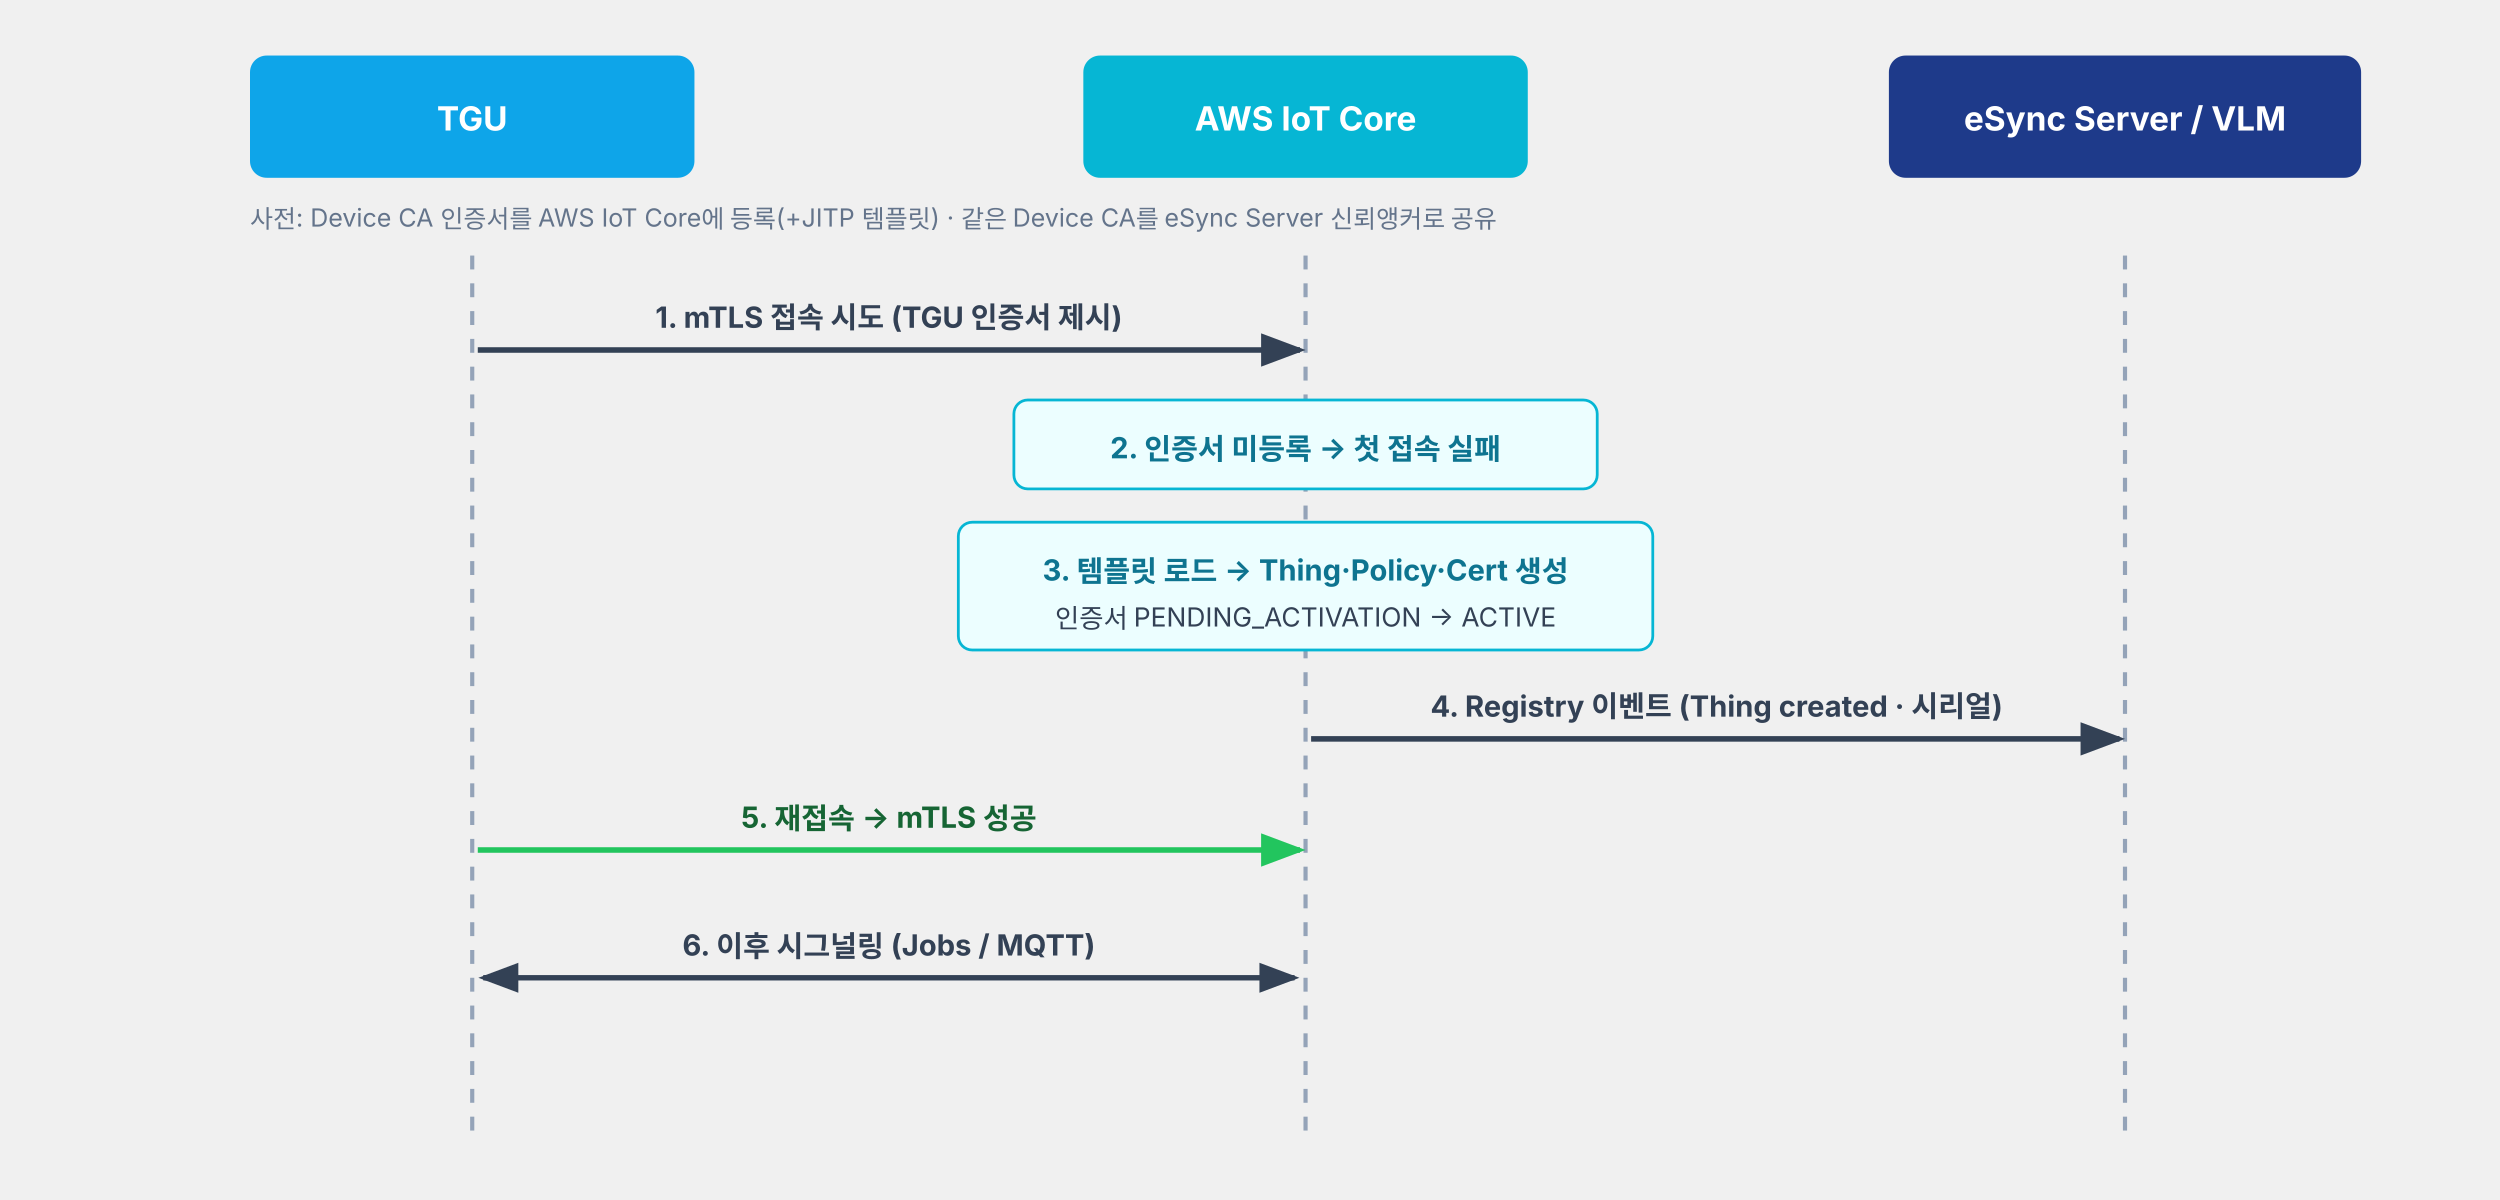
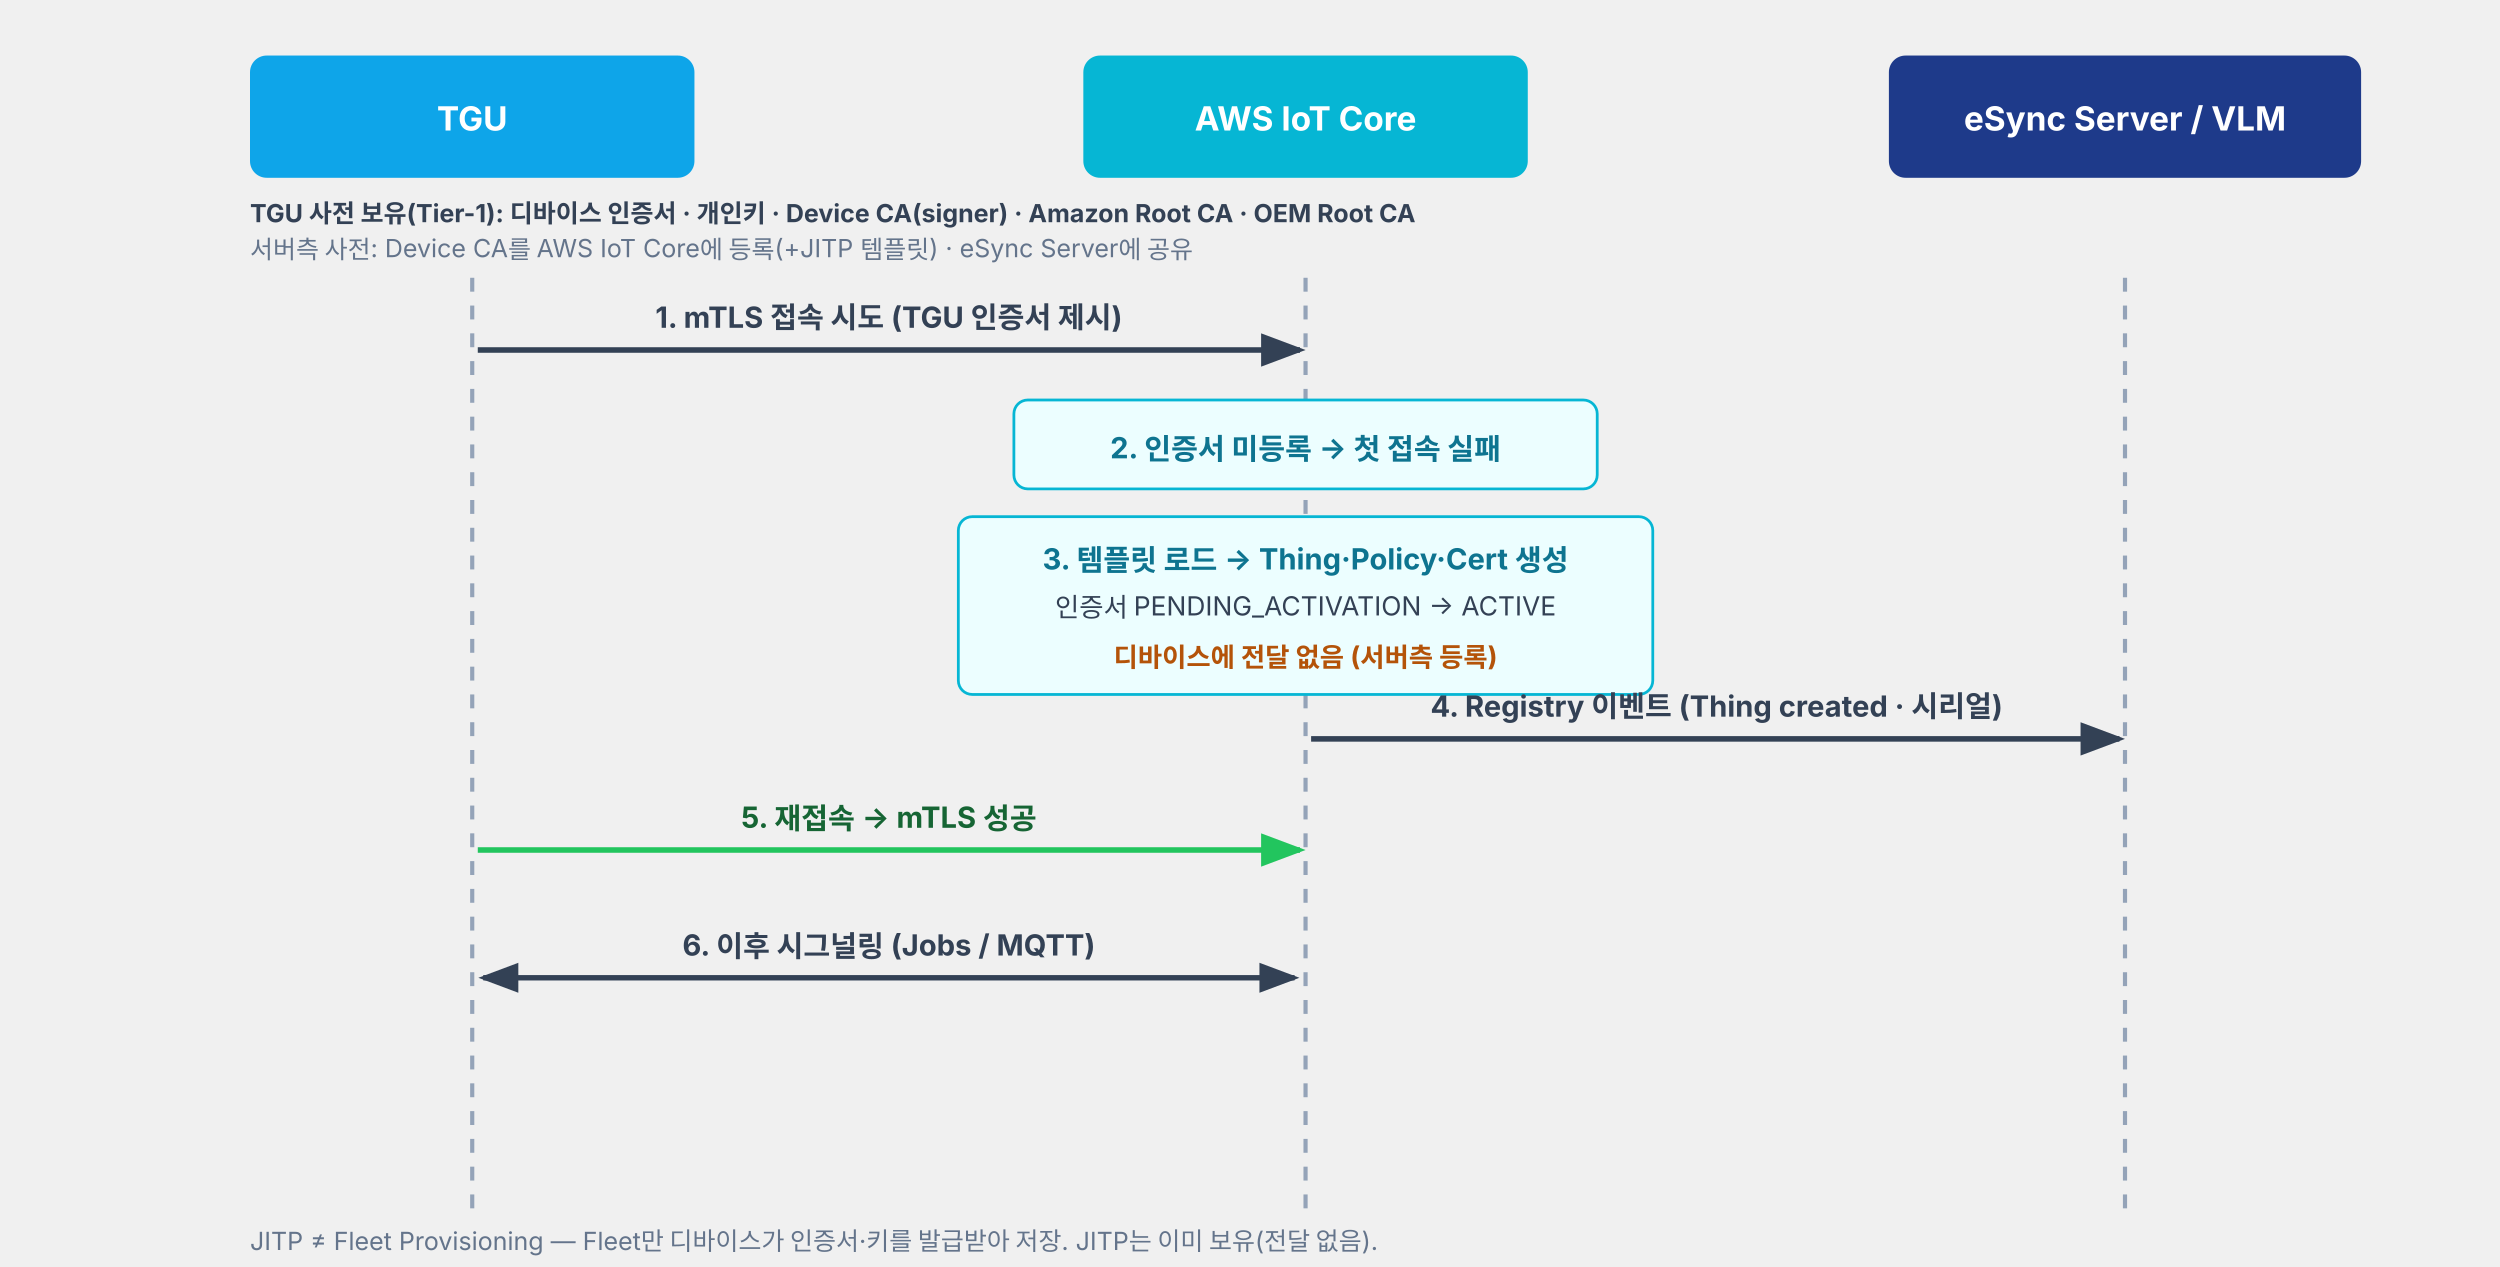
- <svg xmlns="http://www.w3.org/2000/svg" viewBox="0 0 900 432" width="900" height="432" font-family="Inter, sans-serif">
+ <svg xmlns="http://www.w3.org/2000/svg" viewBox="0 0 900 456" width="900" height="456" font-family="Inter, sans-serif">
  <rect x="90" y="20" width="160" height="44" rx="6" fill="#0ea5e9" />
  <text x="170" y="47" fill="#ffffff" font-size="12" font-weight="bold" text-anchor="middle">TGU</text>
  <rect x="390" y="20" width="160" height="44" rx="6" fill="#06b6d4" />
  <text x="470" y="47" fill="#ffffff" font-size="12" font-weight="bold" text-anchor="middle">AWS IoT Core</text>
  <rect x="680" y="20" width="170" height="44" rx="6" fill="#1e3a8a" />
  <text x="765" y="47" fill="#ffffff" font-size="12" font-weight="bold" text-anchor="middle">eSync Server / VLM</text>
-   <text x="90" y="82" fill="#64748b" font-size="9">사전: Device CA 인증서를 AWS IoT Core에 등록(+JITP 템플릿) · 같은 Device CA를 eSync Server 신뢰앵커로 공유</text>
-   <line x1="170" y1="92" x2="170" y2="412" stroke="#94a3b8" stroke-dasharray="5,5" stroke-width="1.5" />
-   <line x1="470" y1="92" x2="470" y2="412" stroke="#94a3b8" stroke-dasharray="5,5" stroke-width="1.5" />
-   <line x1="765" y1="92" x2="765" y2="412" stroke="#94a3b8" stroke-dasharray="5,5" stroke-width="1.5" />
+   <text x="90" y="80" fill="#334155" font-size="9" font-weight="bold">TGU 사전 보유(Tier-1): 디바이스 인증서 · 개인키 · Device CA(signer) · Amazon Root CA · OEM Root CA</text>
+   <text x="90" y="93" fill="#64748b" font-size="9">서버측 사전: Device CA를 AWS IoT Core에 등록(+JITP 템플릿) · eSync Server에 공유</text>
+   <line x1="170" y1="100" x2="170" y2="436" stroke="#94a3b8" stroke-dasharray="5,5" stroke-width="1.5" />
+   <line x1="470" y1="100" x2="470" y2="436" stroke="#94a3b8" stroke-dasharray="5,5" stroke-width="1.5" />
+   <line x1="765" y1="100" x2="765" y2="436" stroke="#94a3b8" stroke-dasharray="5,5" stroke-width="1.5" />
  <text x="320" y="118" fill="#334155" font-size="10.5" font-weight="bold" text-anchor="middle">1. mTLS 접속 시도 (TGU 인증서 제시)</text>
  <path d="M 172 126 L 468 126" stroke="#334155" stroke-width="2" marker-end="url(#j-ar)" />
  <rect x="365" y="144" width="210" height="32" rx="5" fill="#ecfeff" stroke="#06b6d4" />
  <text x="470" y="165" fill="#0e7490" font-size="10.5" font-weight="bold" text-anchor="middle">2. 인증서 미등록 → 첫 접속 실패</text>
-   <rect x="345" y="188" width="250" height="46" rx="5" fill="#ecfeff" stroke="#06b6d4" />
-   <text x="470" y="209" fill="#0e7490" font-size="10.5" font-weight="bold" text-anchor="middle">3. 템플릿 로드 → Thing·Policy·Cert 생성</text>
-   <text x="470" y="226" fill="#334155" font-size="9.5" text-anchor="middle">인증서 PENDING_ACTIVATION → ACTIVE</text>
+   <rect x="345" y="186" width="250" height="64" rx="5" fill="#ecfeff" stroke="#06b6d4" />
+   <text x="470" y="205" fill="#0e7490" font-size="10.5" font-weight="bold" text-anchor="middle">3. 템플릿 로드 → Thing·Policy·Cert 생성</text>
+   <text x="470" y="222" fill="#334155" font-size="9.5" text-anchor="middle">인증서 PENDING_ACTIVATION → ACTIVE</text>
+   <text x="470" y="240" fill="#b45309" font-size="9.5" font-weight="bold" text-anchor="middle">디바이스에 전달 없음 (서버측 등록)</text>
  <text x="618" y="258" fill="#334155" font-size="10.5" font-weight="bold" text-anchor="middle">4. Registry 이벤트 (Thing created · 시리얼)</text>
  <path d="M 472 266 L 763 266" stroke="#334155" stroke-width="2" marker-end="url(#j-ar)" />
  <text x="320" y="298" fill="#166534" font-size="10.5" font-weight="bold" text-anchor="middle">5. 재접속 → mTLS 성공</text>
  <path d="M 172 306 L 468 306" stroke="#22c55e" stroke-width="2" marker-end="url(#j-ar-green)" />
  <text x="320" y="344" fill="#334155" font-size="10.5" font-weight="bold" text-anchor="middle">6. 이후 시그널링 (Jobs / MQTT)</text>
  <path d="M 174 352 L 466 352" stroke="#334155" stroke-width="1.8" marker-end="url(#j-ar)" />
  <path d="M 466 352 L 174 352" stroke="#334155" stroke-width="1.8" marker-end="url(#j-ar)" />
+   <text x="90" y="450" fill="#64748b" font-size="9">JITP ≠ Fleet Provisioning — Fleet만 디바이스가 인증서·키를 발급받아 저장. JITP는 이미 보유(전달 없음).</text>
  <defs>
    <marker id="j-ar" markerWidth="8" markerHeight="8" refX="7" refY="3" orient="auto" markerUnits="strokeWidth">
      <path d="M0,0 L0,6 L8,3 z" fill="#334155" />
    </marker>
    <marker id="j-ar-green" markerWidth="8" markerHeight="8" refX="7" refY="3" orient="auto" markerUnits="strokeWidth">
      <path d="M0,0 L0,6 L8,3 z" fill="#22c55e" />
    </marker>
  </defs>
</svg>
